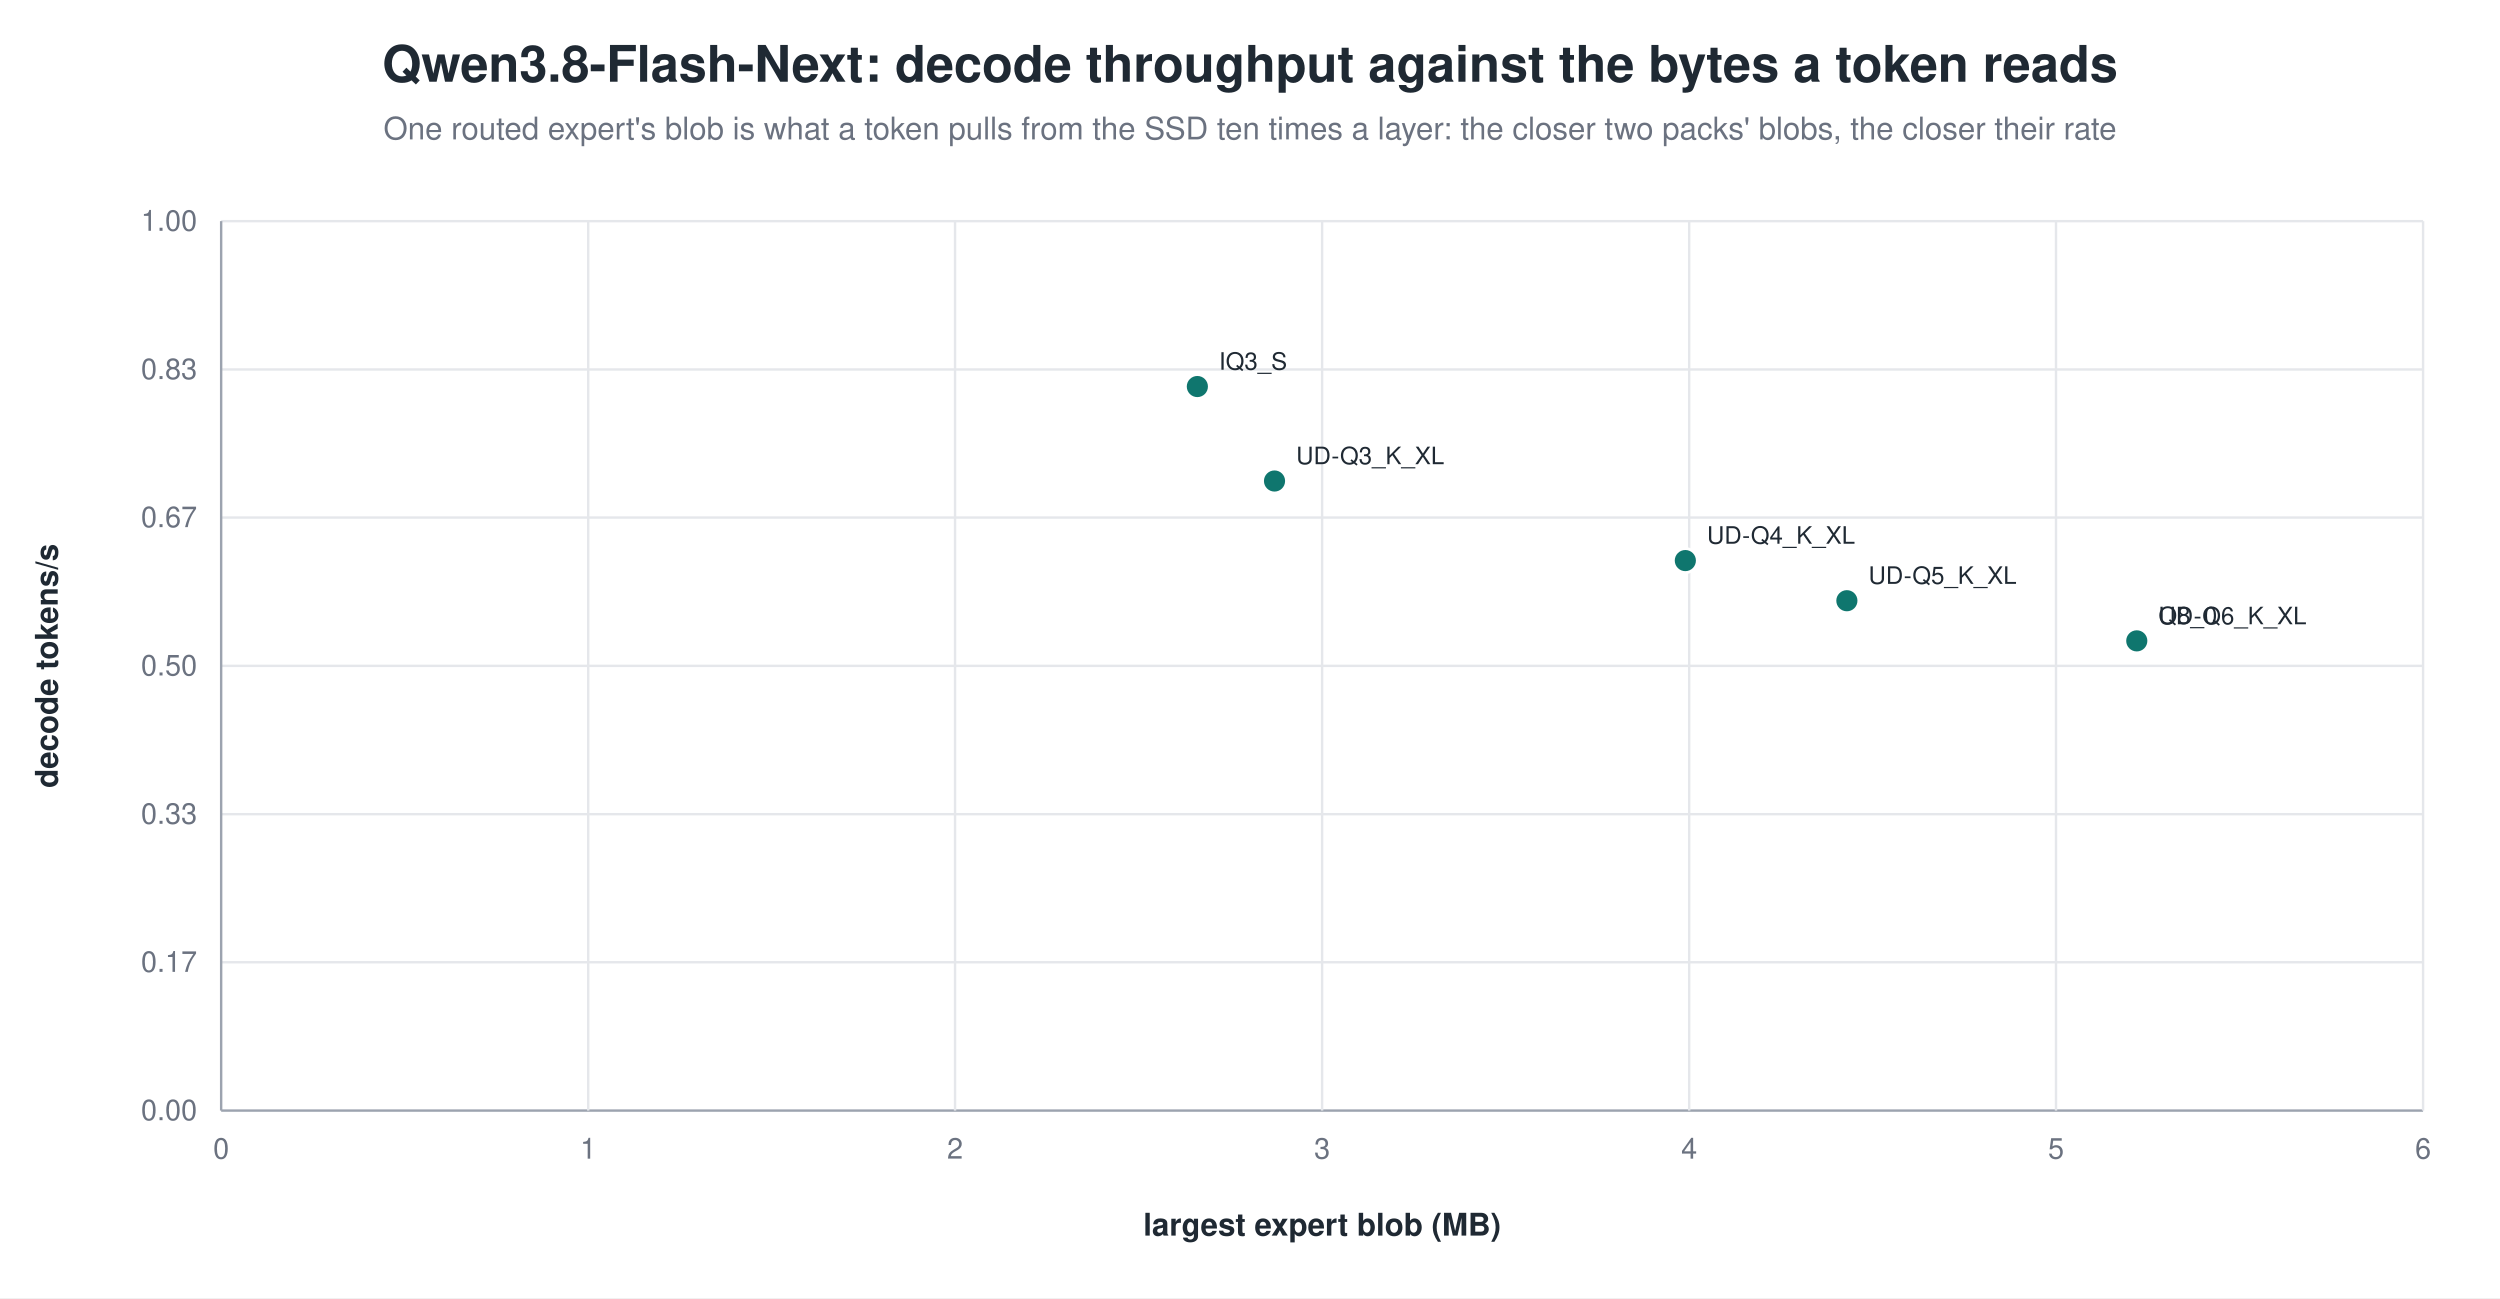
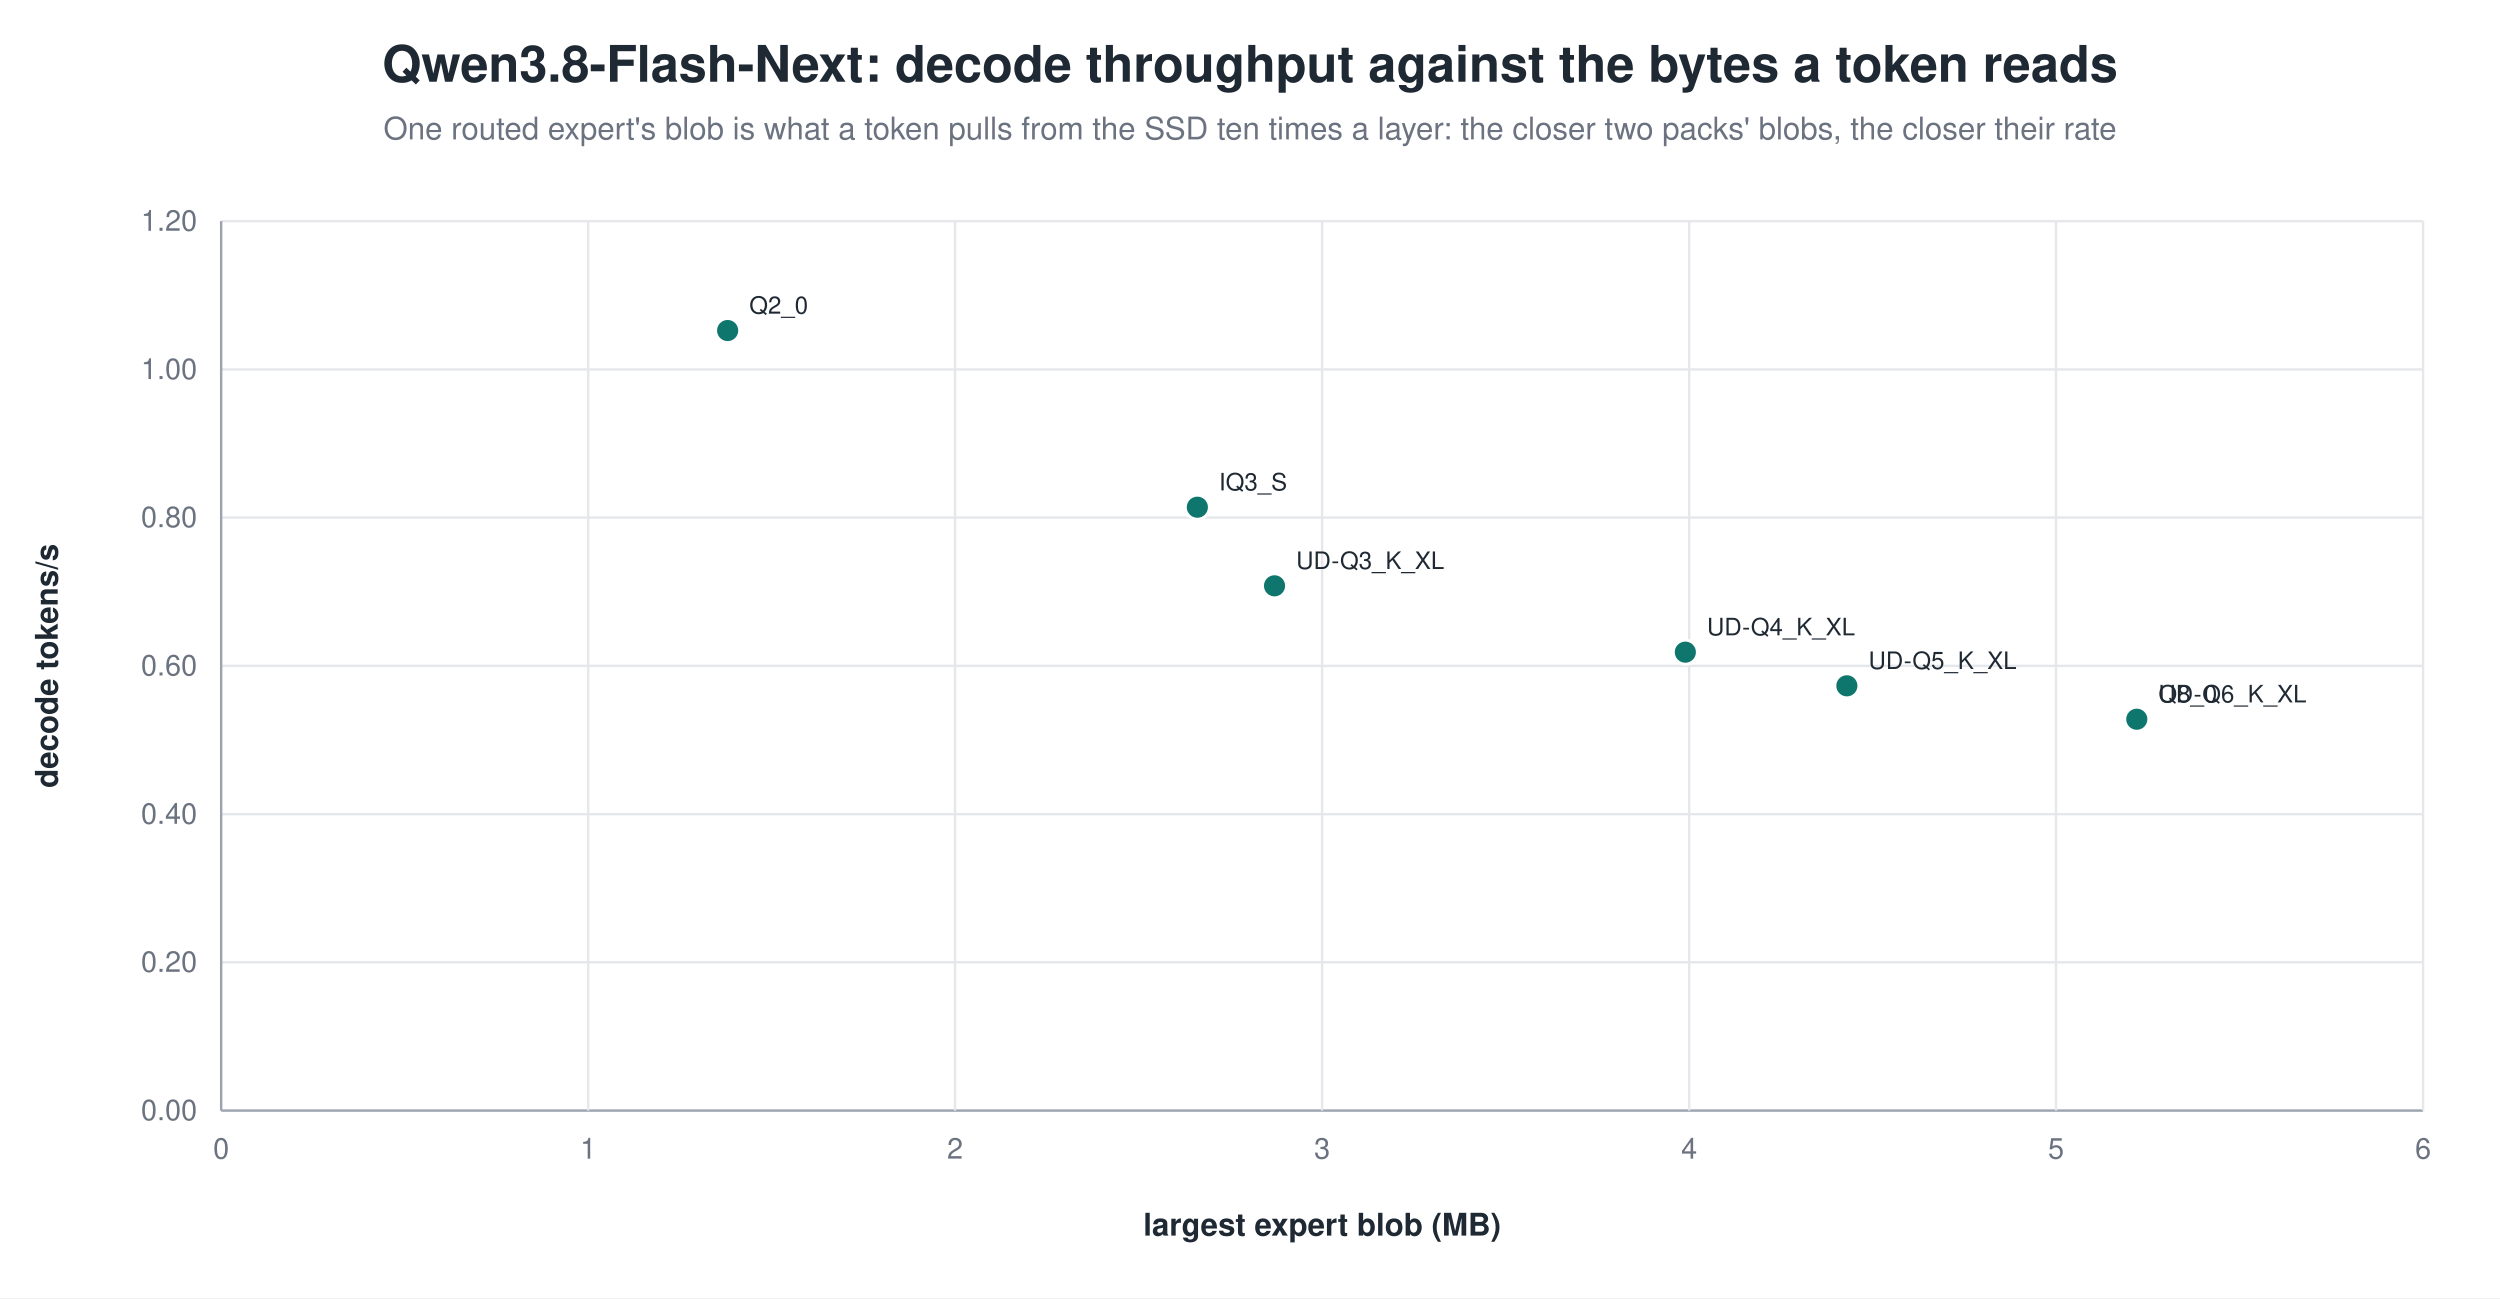
<svg xmlns="http://www.w3.org/2000/svg" width="1040" height="540" viewBox="0 0 1040 540" role="img" aria-label="Qwen3.8-Flash-Next: decode throughput against the bytes a token reads">
  <rect width="1040" height="540" fill="white" />
  <text x="520.0" y="34" text-anchor="middle" font-family="Helvetica, Arial, sans-serif" font-size="21" font-weight="600" fill="#1f2933">Qwen3.8-Flash-Next: decode throughput against the bytes a token reads</text>
  <text x="520.0" y="58" text-anchor="middle" font-family="Helvetica, Arial, sans-serif" font-size="13" fill="#6b7280">One routed expert's blob is what a token pulls from the SSD ten times a layer: the closer two packs' blobs, the closer their rate</text>
  <line x1="92.0" y1="462.0" x2="1008.0" y2="462.0" stroke="#9ca3af" stroke-width="1.0" />
  <text x="82.0" y="466.0" text-anchor="end" font-family="Helvetica, Arial, sans-serif" font-size="12" fill="#6b7280" font-weight="400">0.00</text>
  <line x1="92.0" y1="400.3" x2="1008.0" y2="400.3" stroke="#e5e7eb" stroke-width="1.0" />
-   <text x="82.0" y="404.3" text-anchor="end" font-family="Helvetica, Arial, sans-serif" font-size="12" fill="#6b7280" font-weight="400">0.17</text>
+   <text x="82.0" y="404.3" text-anchor="end" font-family="Helvetica, Arial, sans-serif" font-size="12" fill="#6b7280" font-weight="400">0.20</text>
  <line x1="92.0" y1="338.7" x2="1008.0" y2="338.7" stroke="#e5e7eb" stroke-width="1.0" />
-   <text x="82.0" y="342.7" text-anchor="end" font-family="Helvetica, Arial, sans-serif" font-size="12" fill="#6b7280" font-weight="400">0.33</text>
+   <text x="82.0" y="342.7" text-anchor="end" font-family="Helvetica, Arial, sans-serif" font-size="12" fill="#6b7280" font-weight="400">0.40</text>
  <line x1="92.0" y1="277.0" x2="1008.0" y2="277.0" stroke="#e5e7eb" stroke-width="1.0" />
-   <text x="82.0" y="281.0" text-anchor="end" font-family="Helvetica, Arial, sans-serif" font-size="12" fill="#6b7280" font-weight="400">0.50</text>
+   <text x="82.0" y="281.0" text-anchor="end" font-family="Helvetica, Arial, sans-serif" font-size="12" fill="#6b7280" font-weight="400">0.60</text>
  <line x1="92.0" y1="215.3" x2="1008.0" y2="215.3" stroke="#e5e7eb" stroke-width="1.0" />
-   <text x="82.0" y="219.3" text-anchor="end" font-family="Helvetica, Arial, sans-serif" font-size="12" fill="#6b7280" font-weight="400">0.67</text>
+   <text x="82.0" y="219.3" text-anchor="end" font-family="Helvetica, Arial, sans-serif" font-size="12" fill="#6b7280" font-weight="400">0.80</text>
  <line x1="92.0" y1="153.7" x2="1008.0" y2="153.7" stroke="#e5e7eb" stroke-width="1.0" />
-   <text x="82.0" y="157.7" text-anchor="end" font-family="Helvetica, Arial, sans-serif" font-size="12" fill="#6b7280" font-weight="400">0.83</text>
+   <text x="82.0" y="157.7" text-anchor="end" font-family="Helvetica, Arial, sans-serif" font-size="12" fill="#6b7280" font-weight="400">1.00</text>
  <line x1="92.0" y1="92.0" x2="1008.0" y2="92.0" stroke="#e5e7eb" stroke-width="1.0" />
-   <text x="82.0" y="96.0" text-anchor="end" font-family="Helvetica, Arial, sans-serif" font-size="12" fill="#6b7280" font-weight="400">1.00</text>
+   <text x="82.0" y="96.0" text-anchor="end" font-family="Helvetica, Arial, sans-serif" font-size="12" fill="#6b7280" font-weight="400">1.20</text>
  <line x1="92.0" y1="92.0" x2="92.0" y2="462.0" stroke="#9ca3af" stroke-width="1.0" />
  <text x="92.0" y="482.0" text-anchor="middle" font-family="Helvetica, Arial, sans-serif" font-size="12" fill="#6b7280" font-weight="400">0</text>
  <line x1="244.7" y1="92.0" x2="244.7" y2="462.0" stroke="#e5e7eb" stroke-width="1.0" />
  <text x="244.7" y="482.0" text-anchor="middle" font-family="Helvetica, Arial, sans-serif" font-size="12" fill="#6b7280" font-weight="400">1</text>
  <line x1="397.3" y1="92.0" x2="397.3" y2="462.0" stroke="#e5e7eb" stroke-width="1.0" />
  <text x="397.3" y="482.0" text-anchor="middle" font-family="Helvetica, Arial, sans-serif" font-size="12" fill="#6b7280" font-weight="400">2</text>
  <line x1="550.0" y1="92.0" x2="550.0" y2="462.0" stroke="#e5e7eb" stroke-width="1.0" />
  <text x="550.0" y="482.0" text-anchor="middle" font-family="Helvetica, Arial, sans-serif" font-size="12" fill="#6b7280" font-weight="400">3</text>
  <line x1="702.7" y1="92.0" x2="702.7" y2="462.0" stroke="#e5e7eb" stroke-width="1.0" />
  <text x="702.7" y="482.0" text-anchor="middle" font-family="Helvetica, Arial, sans-serif" font-size="12" fill="#6b7280" font-weight="400">4</text>
  <line x1="855.3" y1="92.0" x2="855.3" y2="462.0" stroke="#e5e7eb" stroke-width="1.0" />
  <text x="855.3" y="482.0" text-anchor="middle" font-family="Helvetica, Arial, sans-serif" font-size="12" fill="#6b7280" font-weight="400">5</text>
  <line x1="1008.0" y1="92.0" x2="1008.0" y2="462.0" stroke="#e5e7eb" stroke-width="1.0" />
  <text x="1008.0" y="482.0" text-anchor="middle" font-family="Helvetica, Arial, sans-serif" font-size="12" fill="#6b7280" font-weight="400">6</text>
  <text x="24.0" y="277.0" text-anchor="middle" font-family="Helvetica, Arial, sans-serif" font-size="13" fill="#1f2933" font-weight="600" transform="rotate(-90.0 24.0 277.0)">decode tokens/s</text>
  <text x="550.0" y="514.0" text-anchor="middle" font-family="Helvetica, Arial, sans-serif" font-size="13" fill="#1f2933" font-weight="600">largest expert blob (MB)</text>
-   <circle cx="498.1" cy="160.8" r="5.0" fill="#0f766e" stroke="white" stroke-width="1.2" opacity="1.00" />
-   <text x="507.1" y="153.8" text-anchor="start" font-family="Helvetica, Arial, sans-serif" font-size="10" fill="#1f2933" font-weight="500">IQ3_S</text>
-   <circle cx="530.2" cy="200.1" r="5.0" fill="#0f766e" stroke="white" stroke-width="1.2" opacity="1.00" />
-   <text x="539.2" y="193.1" text-anchor="start" font-family="Helvetica, Arial, sans-serif" font-size="10" fill="#1f2933" font-weight="500">UD-Q3_K_XL</text>
-   <circle cx="701.1" cy="233.2" r="5.0" fill="#0f766e" stroke="white" stroke-width="1.2" opacity="1.00" />
-   <text x="710.1" y="226.2" text-anchor="start" font-family="Helvetica, Arial, sans-serif" font-size="10" fill="#1f2933" font-weight="500">UD-Q4_K_XL</text>
-   <circle cx="768.3" cy="249.9" r="5.0" fill="#0f766e" stroke="white" stroke-width="1.2" opacity="1.00" />
-   <text x="777.3" y="242.9" text-anchor="start" font-family="Helvetica, Arial, sans-serif" font-size="10" fill="#1f2933" font-weight="500">UD-Q5_K_XL</text>
-   <circle cx="888.9" cy="266.7" r="5.0" fill="#0f766e" stroke="white" stroke-width="1.2" opacity="1.00" />
-   <text x="897.9" y="259.7" text-anchor="start" font-family="Helvetica, Arial, sans-serif" font-size="10" fill="#1f2933" font-weight="500">UD-Q6_K_XL</text>
-   <circle cx="888.9" cy="266.6" r="5.0" fill="#0f766e" stroke="white" stroke-width="1.2" opacity="1.00" />
-   <text x="897.9" y="259.6" text-anchor="start" font-family="Helvetica, Arial, sans-serif" font-size="10" fill="#1f2933" font-weight="500">Q8_0</text>
+   <circle cx="302.7" cy="137.5" r="5.0" fill="#0f766e" stroke="white" stroke-width="1.2" opacity="1.00" />
+   <text x="311.7" y="130.5" text-anchor="start" font-family="Helvetica, Arial, sans-serif" font-size="10" fill="#1f2933" font-weight="500">Q2_0</text>
+   <circle cx="498.1" cy="211.0" r="5.0" fill="#0f766e" stroke="white" stroke-width="1.2" opacity="1.00" />
+   <text x="507.1" y="204.0" text-anchor="start" font-family="Helvetica, Arial, sans-serif" font-size="10" fill="#1f2933" font-weight="500">IQ3_S</text>
+   <circle cx="530.2" cy="243.7" r="5.0" fill="#0f766e" stroke="white" stroke-width="1.2" opacity="1.00" />
+   <text x="539.2" y="236.7" text-anchor="start" font-family="Helvetica, Arial, sans-serif" font-size="10" fill="#1f2933" font-weight="500">UD-Q3_K_XL</text>
+   <circle cx="701.1" cy="271.3" r="5.0" fill="#0f766e" stroke="white" stroke-width="1.2" opacity="1.00" />
+   <text x="710.1" y="264.3" text-anchor="start" font-family="Helvetica, Arial, sans-serif" font-size="10" fill="#1f2933" font-weight="500">UD-Q4_K_XL</text>
+   <circle cx="768.3" cy="285.3" r="5.0" fill="#0f766e" stroke="white" stroke-width="1.2" opacity="1.00" />
+   <text x="777.3" y="278.3" text-anchor="start" font-family="Helvetica, Arial, sans-serif" font-size="10" fill="#1f2933" font-weight="500">UD-Q5_K_XL</text>
+   <circle cx="888.9" cy="299.2" r="5.0" fill="#0f766e" stroke="white" stroke-width="1.2" opacity="1.00" />
+   <text x="897.9" y="292.2" text-anchor="start" font-family="Helvetica, Arial, sans-serif" font-size="10" fill="#1f2933" font-weight="500">UD-Q6_K_XL</text>
+   <circle cx="888.9" cy="299.2" r="5.0" fill="#0f766e" stroke="white" stroke-width="1.2" opacity="1.00" />
+   <text x="897.9" y="292.2" text-anchor="start" font-family="Helvetica, Arial, sans-serif" font-size="10" fill="#1f2933" font-weight="500">Q8_0</text>
</svg>
